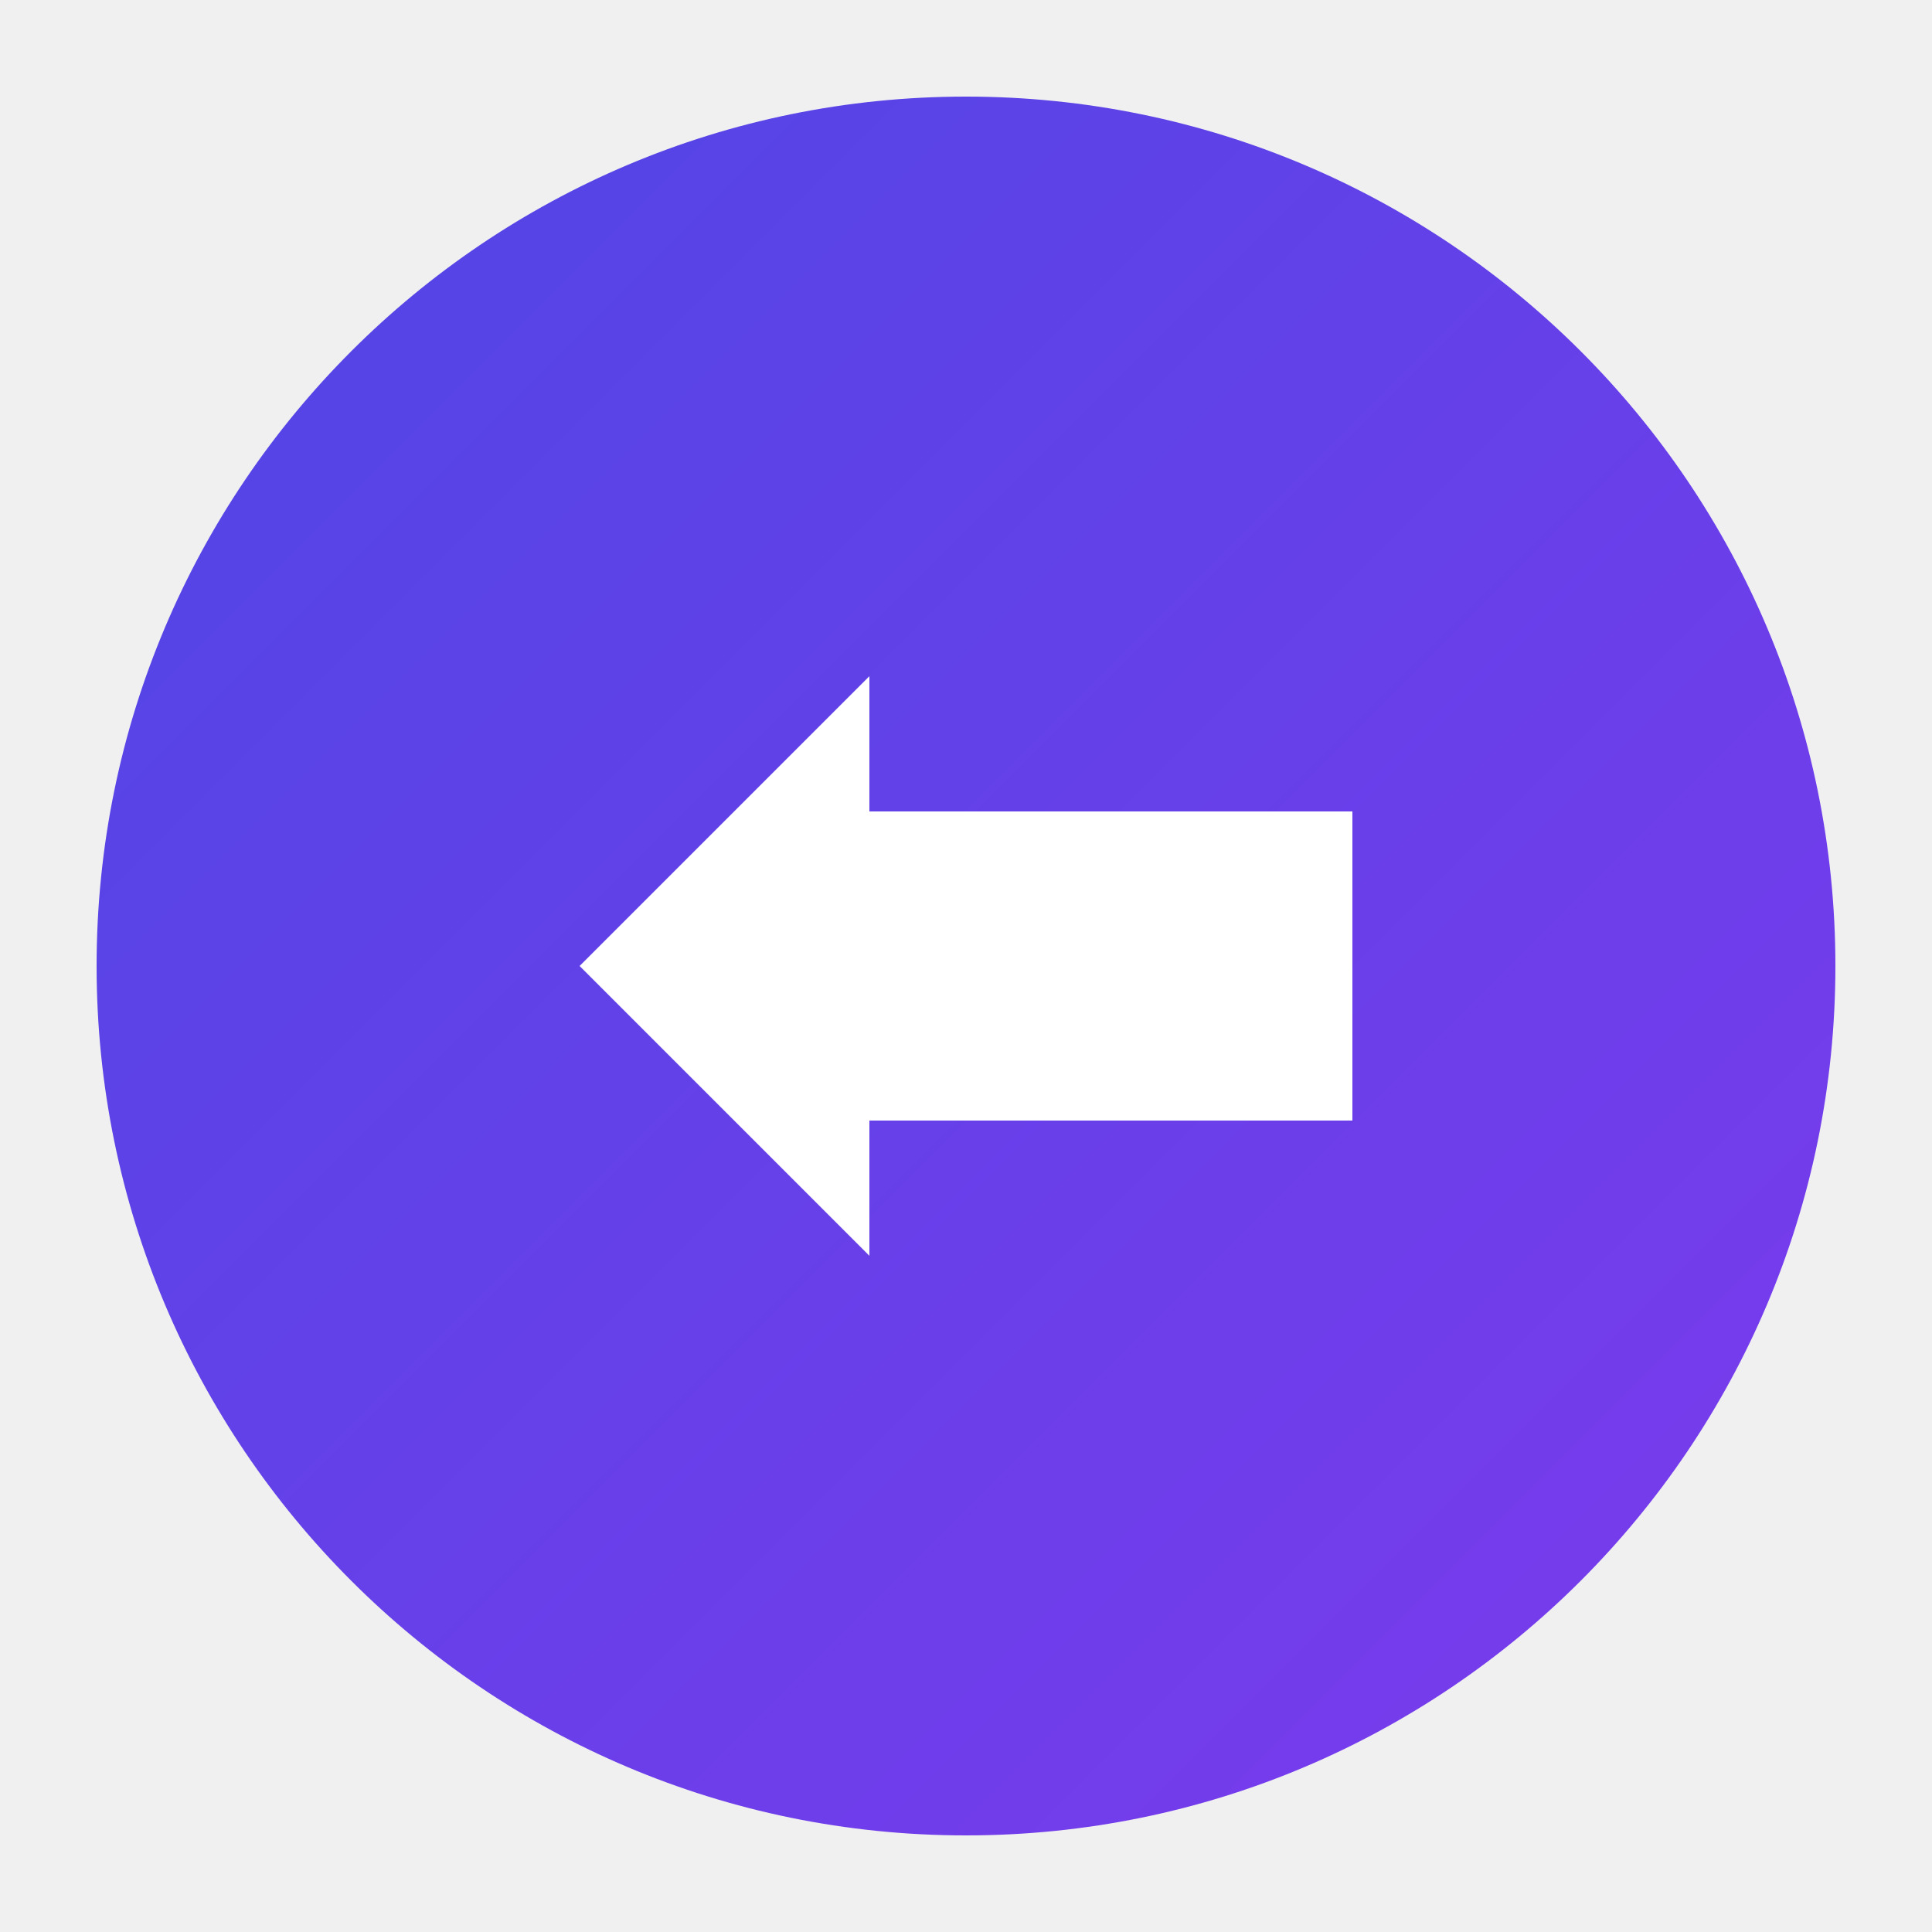
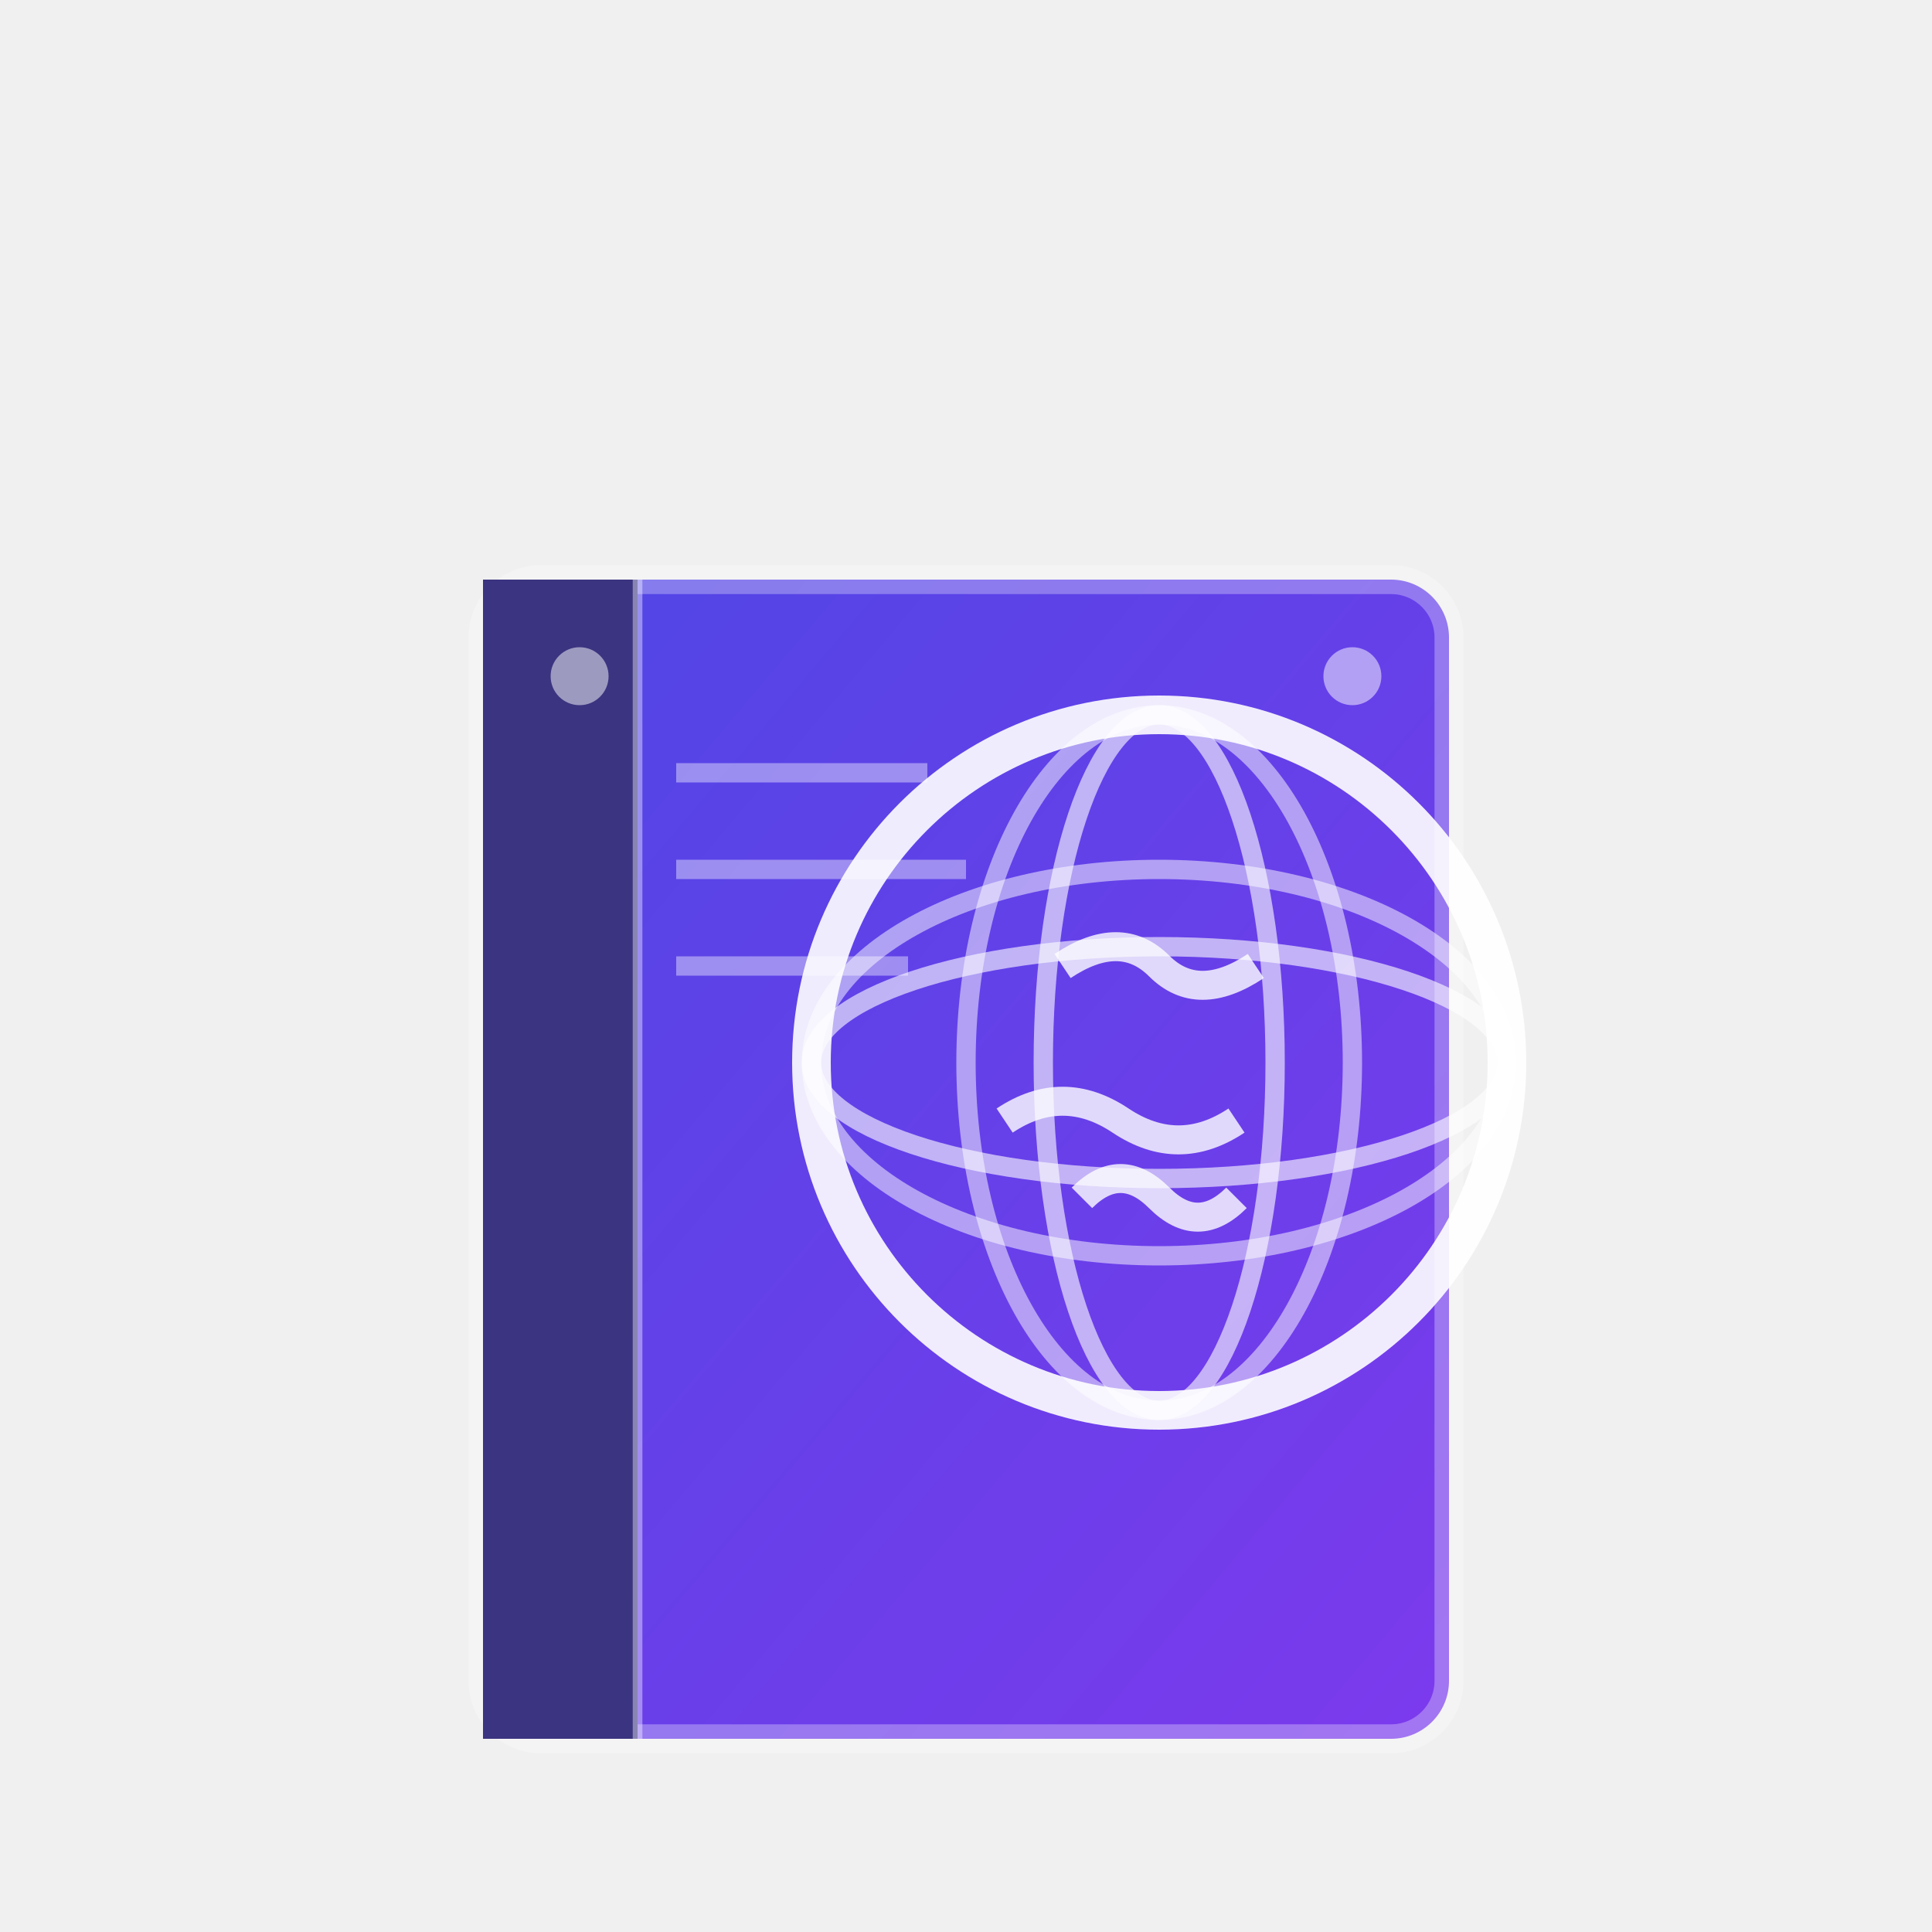
<svg xmlns="http://www.w3.org/2000/svg" viewBox="0 0 100 100">
  <defs>
-     <linearGradient id="grad" x1="0%" y1="0%" x2="100%" y2="100%">
+     <linearGradient id="atlasGrad" x1="0%" y1="0%" x2="100%" y2="100%">
      <stop offset="0%" style="stop-color:#4F46E5;stop-opacity:1" />
      <stop offset="100%" style="stop-color:#7C3AED;stop-opacity:1" />
    </linearGradient>
  </defs>
-   <circle cx="50" cy="50" r="45" fill="url(#grad)" />
-   <path d="M 30 50 L 45 35 L 45 42 L 70 42 L 70 58 L 45 58 L 45 65 Z" fill="white" />
+   <rect x="25" y="30" width="50" height="60" rx="3" fill="url(#atlasGrad)" />
+   <rect x="25" y="30" width="50" height="60" rx="3" fill="none" stroke="#ffffff" stroke-width="1.5" opacity="0.3" />
+   <rect x="25" y="30" width="8" height="60" fill="#3B3480" />
+   <line x1="33" y1="30" x2="33" y2="90" stroke="#ffffff" stroke-width="0.5" opacity="0.4" />
+   <circle cx="60" cy="55" r="18" fill="none" stroke="#ffffff" stroke-width="2" opacity="0.9" />
+   <ellipse cx="60" cy="55" rx="18" ry="6" fill="none" stroke="#ffffff" stroke-width="1" opacity="0.6" />
+   <ellipse cx="60" cy="55" rx="18" ry="10" fill="none" stroke="#ffffff" stroke-width="1" opacity="0.5" />
+   <ellipse cx="60" cy="55" rx="6" ry="18" fill="none" stroke="#ffffff" stroke-width="1" opacity="0.6" />
+   <ellipse cx="60" cy="55" rx="10" ry="18" fill="none" stroke="#ffffff" stroke-width="1" opacity="0.5" />
+   <path d="M 55 50 Q 58 48 60 50 Q 62 52 65 50" stroke="#ffffff" stroke-width="1.5" fill="none" opacity="0.8" />
+   <path d="M 52 58 Q 55 56 58 58 Q 61 60 64 58" stroke="#ffffff" stroke-width="1.5" fill="none" opacity="0.8" />
+   <path d="M 56 62 Q 58 60 60 62 Q 62 64 64 62" stroke="#ffffff" stroke-width="1.5" fill="none" opacity="0.8" />
+   <line x1="35" y1="40" x2="48" y2="40" stroke="#ffffff" stroke-width="1" opacity="0.4" />
+   <line x1="35" y1="45" x2="50" y2="45" stroke="#ffffff" stroke-width="1" opacity="0.4" />
+   <line x1="35" y1="50" x2="47" y2="50" stroke="#ffffff" stroke-width="1" opacity="0.4" />
+   <circle cx="30" cy="35" r="1.5" fill="#ffffff" opacity="0.5" />
+   <circle cx="70" cy="35" r="1.5" fill="#ffffff" opacity="0.5" />
</svg>
